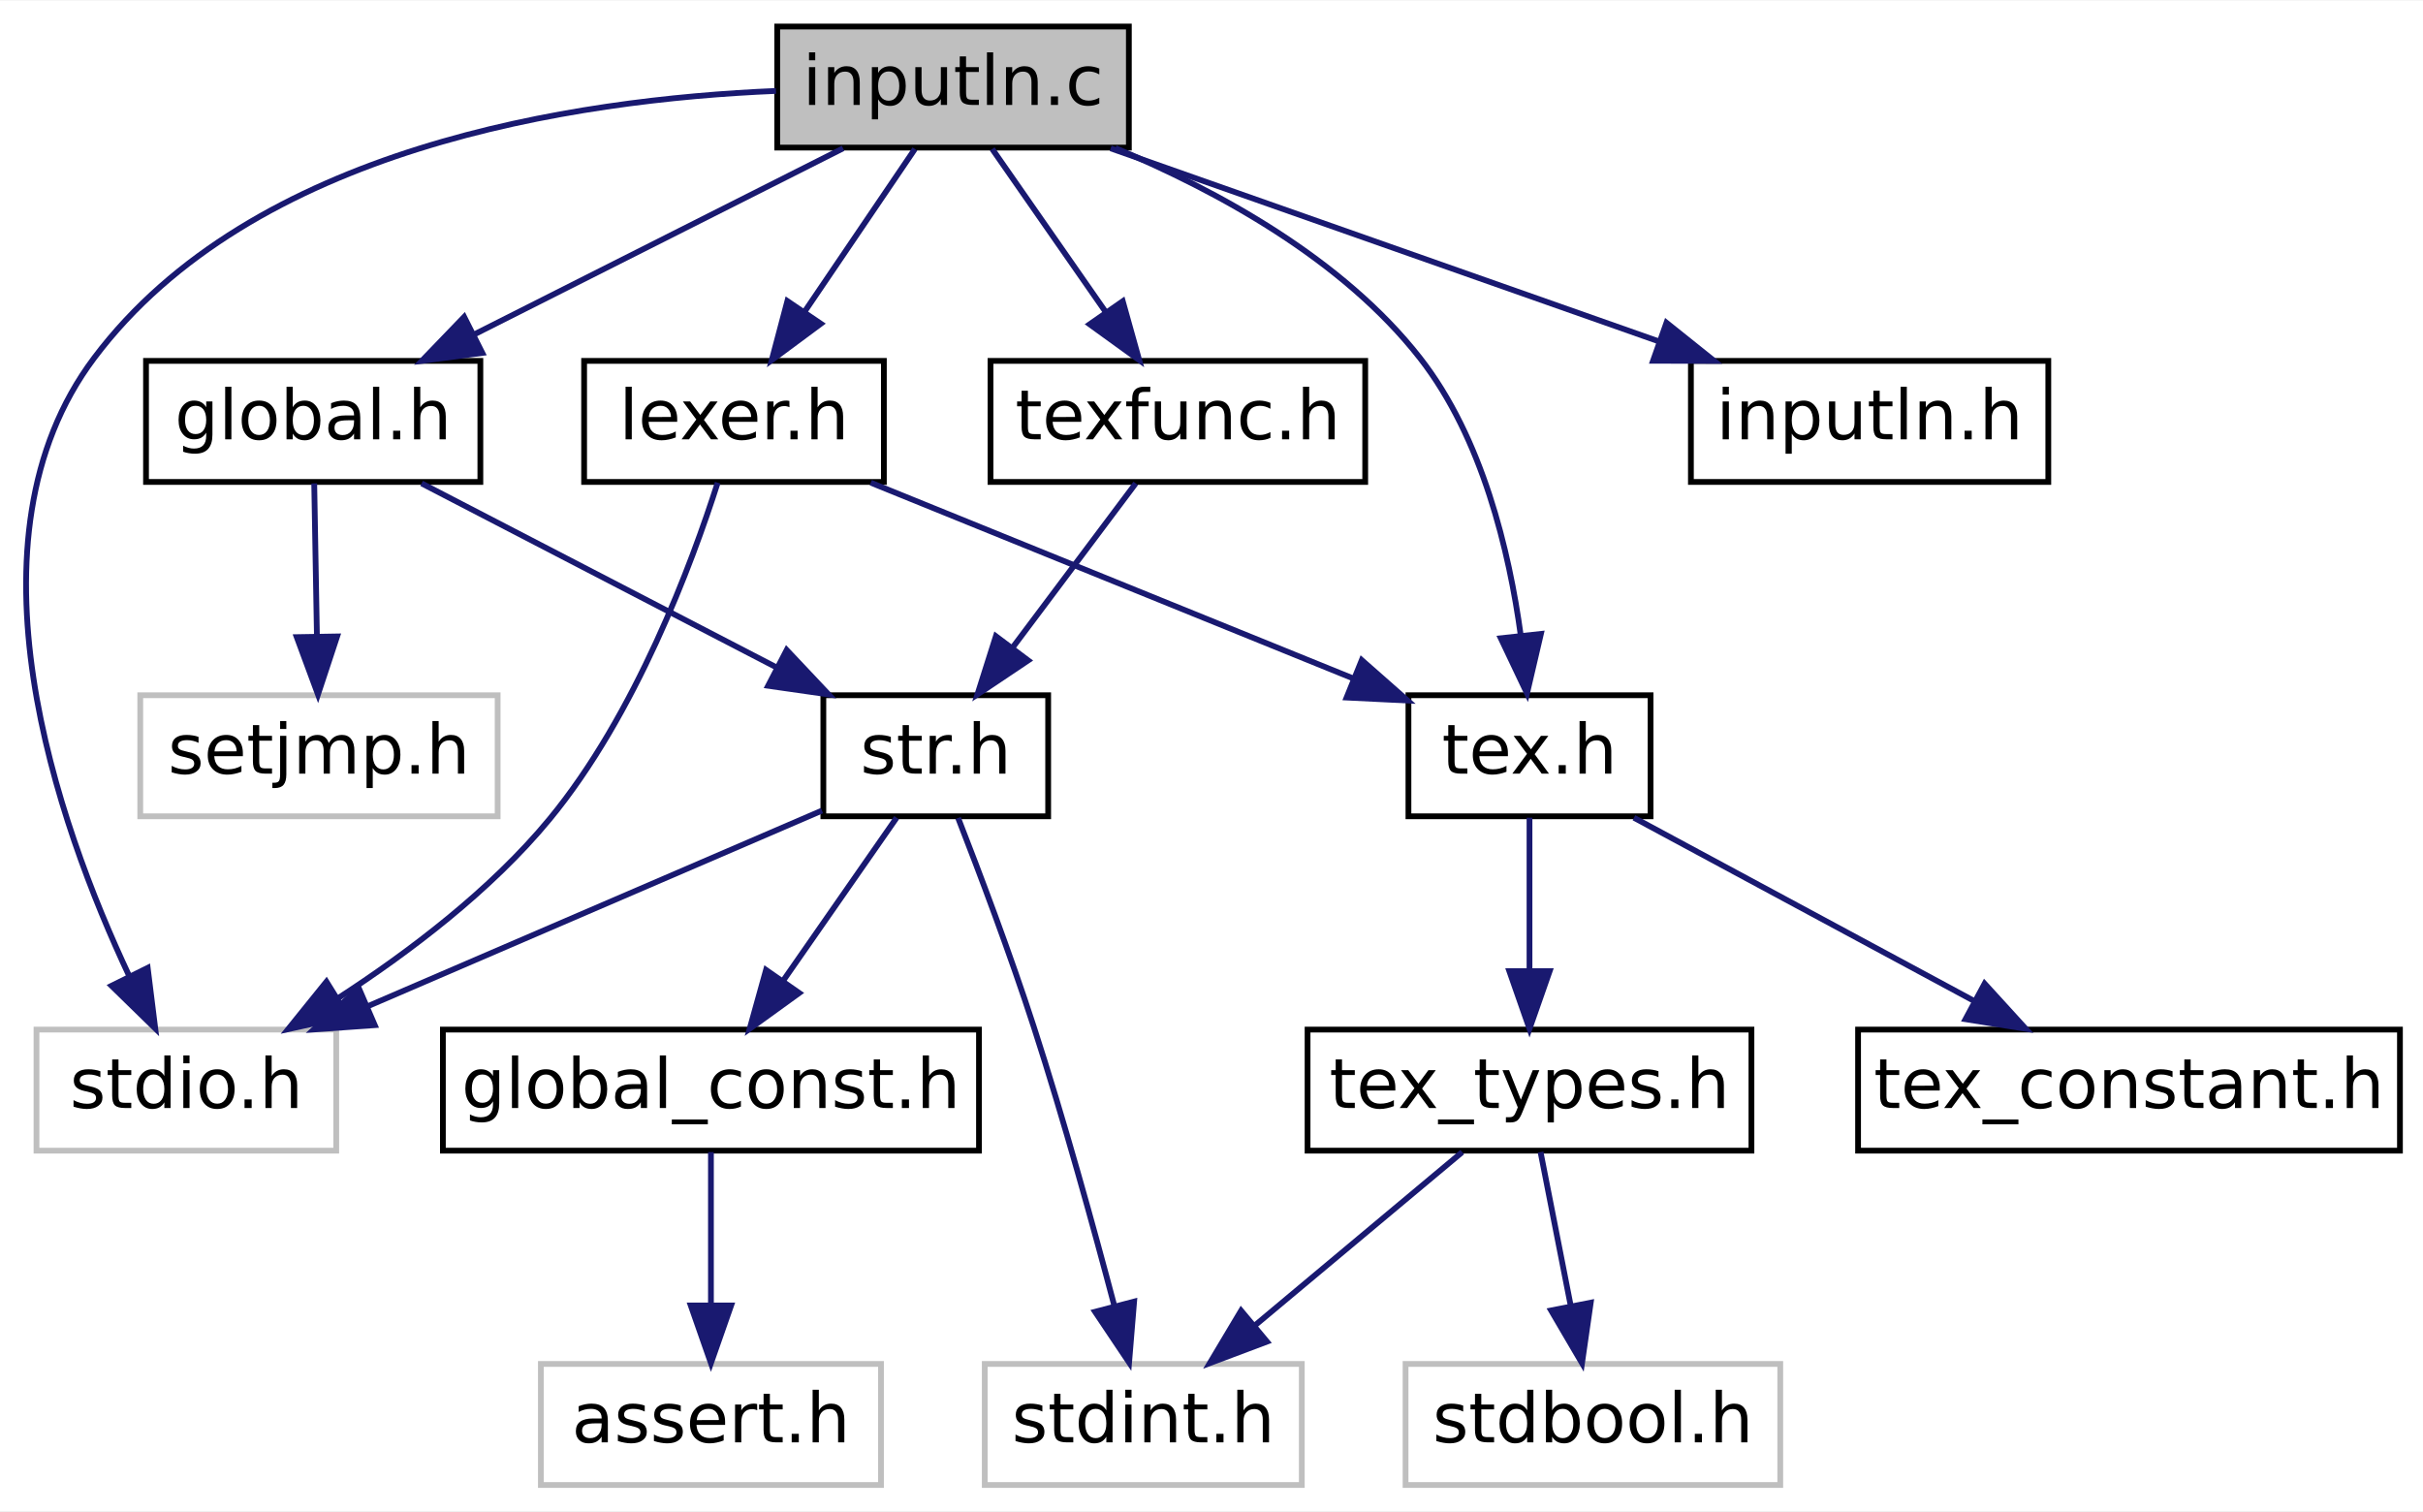
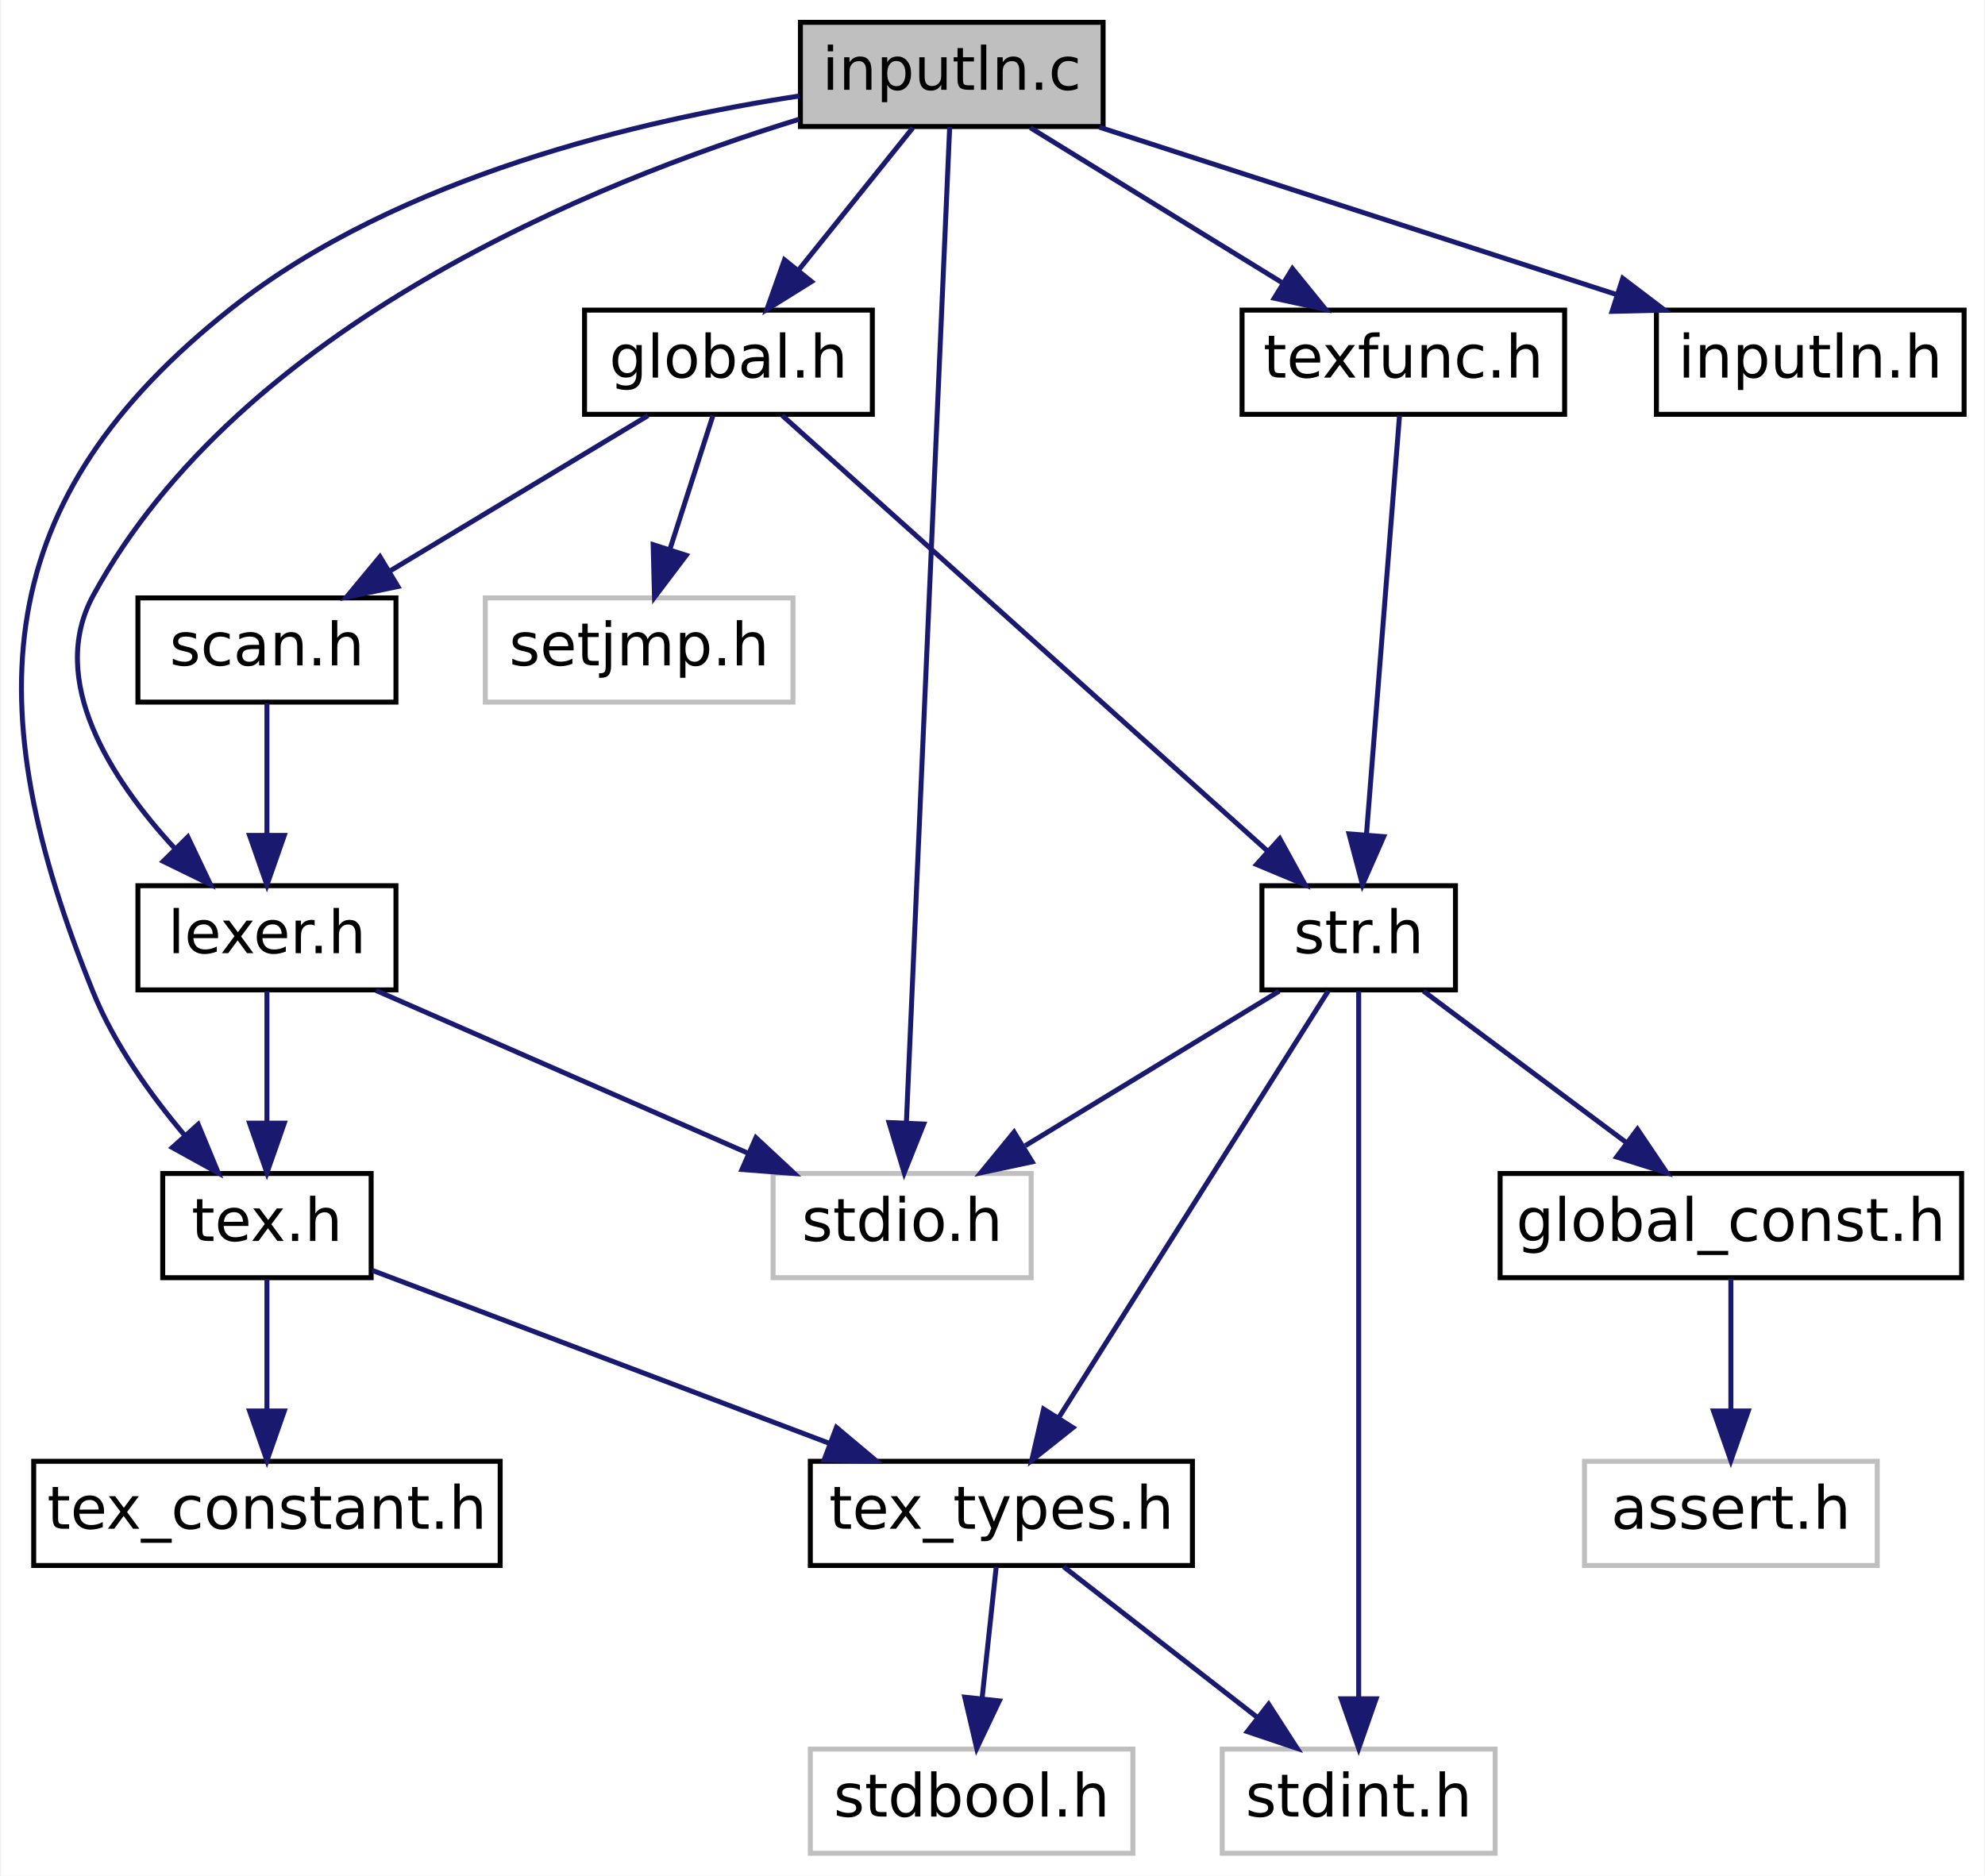
- <svg xmlns="http://www.w3.org/2000/svg" xmlns:xlink="http://www.w3.org/1999/xlink" width="420pt" height="262pt" viewBox="0.00 0.00 420.33 262.00">
-   <g id="graph0" class="graph" transform="scale(1 1) rotate(0) translate(4 258)">
-     <polygon fill="white" stroke="transparent" points="-4,4 -4,-258 416.33,-258 416.33,4 -4,4" />
+ <svg xmlns="http://www.w3.org/2000/svg" xmlns:xlink="http://www.w3.org/1999/xlink" width="400pt" height="378pt" viewBox="0.00 0.00 399.58 378.00">
+   <g id="graph0" class="graph" transform="scale(1 1) rotate(0) translate(4 374)">
+     <polygon fill="white" stroke="transparent" points="-4,4 -4,-374 395.58,-374 395.58,4 -4,4" />
    <g id="node1" class="node">
      <g id="a_node1">
        <a xlink:title=" ">
-           <polygon fill="#bfbfbf" stroke="black" points="130.83,-232.5 130.83,-253.5 191.83,-253.5 191.83,-232.5 130.83,-232.5" />
-           <text text-anchor="middle" x="161.33" y="-239.9" font-family="DejaVuSans" font-size="12.00">inputln.c</text>
+           <polygon fill="#bfbfbf" stroke="black" points="157.08,-348.5 157.08,-369.5 218.08,-369.5 218.08,-348.5 157.08,-348.5" />
+           <text text-anchor="middle" x="187.58" y="-355.9" font-family="DejaVuSans" font-size="12.00">inputln.c</text>
        </a>
      </g>
    </g>
    <g id="node2" class="node">
      <g id="a_node2">
        <a xlink:title=" ">
-           <polygon fill="white" stroke="#bfbfbf" points="2.33,-58.5 2.33,-79.5 54.33,-79.5 54.33,-58.5 2.33,-58.5" />
-           <text text-anchor="middle" x="28.33" y="-65.9" font-family="DejaVuSans" font-size="12.00">stdio.h</text>
+           <polygon fill="white" stroke="#bfbfbf" points="151.58,-116.5 151.58,-137.5 203.58,-137.5 203.58,-116.5 151.58,-116.5" />
+           <text text-anchor="middle" x="177.58" y="-123.9" font-family="DejaVuSans" font-size="12.00">stdio.h</text>
        </a>
      </g>
    </g>
    <g id="edge1" class="edge">
-       <path fill="none" stroke="midnightblue" d="M130.61,-242.33C95.61,-240.86 39.73,-232.47 12.33,-196 -11.39,-164.42 5.92,-115.35 18.45,-88.72" />
-       <polygon fill="midnightblue" stroke="midnightblue" points="21.62,-90.21 22.93,-79.7 15.35,-87.1 21.62,-90.21" />
+       <path fill="none" stroke="midnightblue" d="M187.16,-348.41C185.66,-313.85 180.5,-195.24 178.44,-147.82" />
+       <polygon fill="midnightblue" stroke="midnightblue" points="181.93,-147.47 178,-137.63 174.94,-147.77 181.93,-147.47" />
    </g>
    <g id="node3" class="node">
      <g id="a_node3">
        <a xlink:href="tex_8h.html" target="_top" xlink:title=" ">
-           <polygon fill="white" stroke="black" points="240.33,-116.5 240.33,-137.5 282.33,-137.5 282.33,-116.5 240.33,-116.5" />
-           <text text-anchor="middle" x="261.33" y="-123.9" font-family="DejaVuSans" font-size="12.00">tex.h</text>
+           <polygon fill="white" stroke="black" points="28.58,-116.5 28.58,-137.5 70.58,-137.5 70.58,-116.5 28.58,-116.5" />
+           <text text-anchor="middle" x="49.58" y="-123.9" font-family="DejaVuSans" font-size="12.00">tex.h</text>
        </a>
      </g>
    </g>
    <g id="edge2" class="edge">
-       <path fill="none" stroke="midnightblue" d="M189.5,-232.41C207.1,-225.05 228.89,-213.2 242.33,-196 253.16,-182.15 257.82,-162.47 259.82,-147.84" />
-       <polygon fill="midnightblue" stroke="midnightblue" points="263.31,-148.14 260.9,-137.82 256.35,-147.39 263.31,-148.14" />
+       <path fill="none" stroke="midnightblue" d="M156.88,-354.66C125.32,-349.87 76.18,-338.49 42.58,-312 -6.57,-273.26 -8.94,-232 14.58,-174 18.84,-163.51 26.14,-153.33 32.97,-145.23" />
+       <polygon fill="midnightblue" stroke="midnightblue" points="35.73,-147.4 39.78,-137.61 30.51,-142.73 35.73,-147.4" />
    </g>
    <g id="node8" class="node">
      <g id="a_node8">
        <a xlink:href="global_8h.html" target="_top" xlink:title=" ">
-           <polygon fill="white" stroke="black" points="21.33,-174.5 21.33,-195.5 79.33,-195.5 79.33,-174.5 21.33,-174.5" />
-           <text text-anchor="middle" x="50.33" y="-181.9" font-family="DejaVuSans" font-size="12.00">global.h</text>
+           <polygon fill="white" stroke="black" points="113.58,-290.5 113.58,-311.5 171.58,-311.5 171.58,-290.5 113.58,-290.5" />
+           <text text-anchor="middle" x="142.58" y="-297.9" font-family="DejaVuSans" font-size="12.00">global.h</text>
        </a>
      </g>
    </g>
    <g id="edge7" class="edge">
-       <path fill="none" stroke="midnightblue" d="M142.25,-232.37C124.59,-223.46 98.13,-210.11 78.12,-200.02" />
-       <polygon fill="midnightblue" stroke="midnightblue" points="79.67,-196.88 69.17,-195.5 76.52,-203.13 79.67,-196.88" />
-     </g>
-     <g id="node13" class="node">
-       <g id="a_node13">
-         <a xlink:href="texfunc_8h.html" target="_top" xlink:title=" ">
-           <polygon fill="white" stroke="black" points="167.83,-174.5 167.83,-195.5 232.83,-195.5 232.83,-174.5 167.83,-174.5" />
-           <text text-anchor="middle" x="200.33" y="-181.9" font-family="DejaVuSans" font-size="12.00">texfunc.h</text>
-         </a>
-       </g>
-     </g>
-     <g id="edge14" class="edge">
-       <path fill="none" stroke="midnightblue" d="M168.13,-232.25C173.55,-224.46 181.3,-213.33 187.84,-203.94" />
-       <polygon fill="midnightblue" stroke="midnightblue" points="190.77,-205.85 193.62,-195.64 185.03,-201.85 190.77,-205.85" />
+       <path fill="none" stroke="midnightblue" d="M179.74,-348.25C173.42,-340.38 164.36,-329.1 156.77,-319.65" />
+       <polygon fill="midnightblue" stroke="midnightblue" points="159.32,-317.25 150.33,-311.64 153.87,-321.63 159.32,-317.25" />
    </g>
    <g id="node14" class="node">
      <g id="a_node14">
        <a xlink:href="lexer_8h.html" target="_top" xlink:title=" ">
-           <polygon fill="white" stroke="black" points="97.33,-174.5 97.33,-195.5 149.33,-195.5 149.33,-174.5 97.33,-174.5" />
-           <text text-anchor="middle" x="123.33" y="-181.9" font-family="DejaVuSans" font-size="12.00">lexer.h</text>
-         </a>
-       </g>
-     </g>
-     <g id="edge16" class="edge">
-       <path fill="none" stroke="midnightblue" d="M154.71,-232.25C149.43,-224.46 141.88,-213.33 135.51,-203.94" />
-       <polygon fill="midnightblue" stroke="midnightblue" points="138.39,-201.95 129.88,-195.64 132.59,-205.88 138.39,-201.95" />
+           <polygon fill="white" stroke="black" points="23.58,-174.5 23.58,-195.5 75.58,-195.5 75.58,-174.5 23.58,-174.5" />
+           <text text-anchor="middle" x="49.58" y="-181.9" font-family="DejaVuSans" font-size="12.00">lexer.h</text>
+         </a>
+       </g>
+     </g>
+     <g id="edge21" class="edge">
+       <path fill="none" stroke="midnightblue" d="M156.81,-349.96C115.61,-337.33 44.27,-308.46 14.58,-254 5.23,-236.85 18.19,-216.95 30.9,-203.13" />
+       <polygon fill="midnightblue" stroke="midnightblue" points="33.64,-205.33 38.19,-195.76 28.67,-200.41 33.64,-205.33" />
    </g>
    <g id="node15" class="node">
      <g id="a_node15">
+         <a xlink:href="texfunc_8h.html" target="_top" xlink:title=" ">
+           <polygon fill="white" stroke="black" points="246.08,-290.5 246.08,-311.5 311.08,-311.5 311.08,-290.5 246.08,-290.5" />
+           <text text-anchor="middle" x="278.58" y="-297.9" font-family="DejaVuSans" font-size="12.00">texfunc.h</text>
+         </a>
+       </g>
+     </g>
+     <g id="edge19" class="edge">
+       <path fill="none" stroke="midnightblue" d="M203.43,-348.25C217.39,-339.65 237.95,-327 254.04,-317.1" />
+       <polygon fill="midnightblue" stroke="midnightblue" points="256.23,-319.86 262.91,-311.64 252.56,-313.9 256.23,-319.86" />
+     </g>
+     <g id="node16" class="node">
+       <g id="a_node16">
        <a xlink:href="inputln_8h.html" target="_top" xlink:title=" ">
-           <polygon fill="white" stroke="black" points="289.33,-174.5 289.33,-195.5 351.33,-195.5 351.33,-174.5 289.33,-174.5" />
-           <text text-anchor="middle" x="320.33" y="-181.9" font-family="DejaVuSans" font-size="12.00">inputln.h</text>
-         </a>
-       </g>
-     </g>
-     <g id="edge19" class="edge">
-       <path fill="none" stroke="midnightblue" d="M188.67,-232.37C214.88,-223.14 254.63,-209.14 283.6,-198.94" />
-       <polygon fill="midnightblue" stroke="midnightblue" points="285.09,-202.12 293.36,-195.5 282.76,-195.52 285.09,-202.12" />
+           <polygon fill="white" stroke="black" points="329.58,-290.5 329.58,-311.5 391.58,-311.5 391.58,-290.5 329.58,-290.5" />
+           <text text-anchor="middle" x="360.58" y="-297.9" font-family="DejaVuSans" font-size="12.00">inputln.h</text>
+         </a>
+       </g>
+     </g>
+     <g id="edge22" class="edge">
+       <path fill="none" stroke="midnightblue" d="M217.32,-348.37C246.09,-339.06 289.85,-324.9 321.44,-314.67" />
+       <polygon fill="midnightblue" stroke="midnightblue" points="322.79,-317.91 331.23,-311.5 320.64,-311.25 322.79,-317.91" />
    </g>
    <g id="node4" class="node">
      <g id="a_node4">
        <a xlink:href="tex__types_8h.html" target="_top" xlink:title=" ">
-           <polygon fill="white" stroke="black" points="222.83,-58.5 222.83,-79.5 299.83,-79.5 299.83,-58.5 222.83,-58.5" />
-           <text text-anchor="middle" x="261.33" y="-65.9" font-family="DejaVuSans" font-size="12.00">tex_types.h</text>
+           <polygon fill="white" stroke="black" points="159.08,-58.5 159.08,-79.5 236.08,-79.5 236.08,-58.5 159.08,-58.5" />
+           <text text-anchor="middle" x="197.58" y="-65.9" font-family="DejaVuSans" font-size="12.00">tex_types.h</text>
        </a>
      </g>
    </g>
    <g id="edge3" class="edge">
-       <path fill="none" stroke="midnightblue" d="M261.33,-116.25C261.33,-108.94 261.33,-98.69 261.33,-89.7" />
-       <polygon fill="midnightblue" stroke="midnightblue" points="264.83,-89.64 261.33,-79.64 257.83,-89.64 264.83,-89.64" />
+       <path fill="none" stroke="midnightblue" d="M70.79,-117.98C94.81,-108.89 134.32,-93.94 162.86,-83.14" />
+       <polygon fill="midnightblue" stroke="midnightblue" points="164.34,-86.32 172.45,-79.51 161.86,-79.77 164.34,-86.32" />
    </g>
    <g id="node7" class="node">
      <g id="a_node7">
        <a xlink:href="tex__constant_8h.html" target="_top" xlink:title=" ">
-           <polygon fill="white" stroke="black" points="318.33,-58.5 318.33,-79.5 412.33,-79.5 412.33,-58.5 318.33,-58.5" />
-           <text text-anchor="middle" x="365.33" y="-65.9" font-family="DejaVuSans" font-size="12.00">tex_constant.h</text>
+           <polygon fill="white" stroke="black" points="2.58,-58.5 2.58,-79.5 96.58,-79.5 96.58,-58.5 2.58,-58.5" />
+           <text text-anchor="middle" x="49.58" y="-65.9" font-family="DejaVuSans" font-size="12.00">tex_constant.h</text>
        </a>
      </g>
    </g>
    <g id="edge6" class="edge">
-       <path fill="none" stroke="midnightblue" d="M279.45,-116.25C295.78,-107.45 320,-94.41 338.57,-84.41" />
-       <polygon fill="midnightblue" stroke="midnightblue" points="340.28,-87.47 347.42,-79.64 336.96,-81.3 340.28,-87.47" />
+       <path fill="none" stroke="midnightblue" d="M49.58,-116.25C49.58,-108.94 49.58,-98.69 49.58,-89.7" />
+       <polygon fill="midnightblue" stroke="midnightblue" points="53.08,-89.64 49.58,-79.64 46.08,-89.64 53.08,-89.64" />
    </g>
    <g id="node5" class="node">
      <g id="a_node5">
        <a xlink:title=" ">
-           <polygon fill="white" stroke="#bfbfbf" points="239.83,-0.5 239.83,-21.5 304.83,-21.5 304.83,-0.5 239.83,-0.5" />
-           <text text-anchor="middle" x="272.33" y="-7.9" font-family="DejaVuSans" font-size="12.00">stdbool.h</text>
+           <polygon fill="white" stroke="#bfbfbf" points="159.08,-0.5 159.08,-21.5 224.08,-21.5 224.08,-0.5 159.08,-0.5" />
+           <text text-anchor="middle" x="191.58" y="-7.9" font-family="DejaVuSans" font-size="12.00">stdbool.h</text>
        </a>
      </g>
    </g>
    <g id="edge4" class="edge">
-       <path fill="none" stroke="midnightblue" d="M263.25,-58.25C264.68,-50.94 266.7,-40.69 268.46,-31.7" />
-       <polygon fill="midnightblue" stroke="midnightblue" points="271.95,-32.13 270.44,-21.64 265.08,-30.78 271.95,-32.13" />
+       <path fill="none" stroke="midnightblue" d="M196.54,-58.25C195.75,-50.94 194.66,-40.69 193.69,-31.7" />
+       <polygon fill="midnightblue" stroke="midnightblue" points="197.16,-31.21 192.61,-21.64 190.2,-31.96 197.16,-31.21" />
    </g>
    <g id="node6" class="node">
      <g id="a_node6">
        <a xlink:title=" ">
-           <polygon fill="white" stroke="#bfbfbf" points="166.83,-0.5 166.83,-21.5 221.83,-21.5 221.83,-0.5 166.83,-0.5" />
-           <text text-anchor="middle" x="194.33" y="-7.9" font-family="DejaVuSans" font-size="12.00">stdint.h</text>
+           <polygon fill="white" stroke="#bfbfbf" points="242.08,-0.5 242.08,-21.5 297.08,-21.5 297.08,-0.5 242.08,-0.5" />
+           <text text-anchor="middle" x="269.58" y="-7.9" font-family="DejaVuSans" font-size="12.00">stdint.h</text>
        </a>
      </g>
    </g>
    <g id="edge5" class="edge">
-       <path fill="none" stroke="midnightblue" d="M249.66,-58.25C239.77,-49.97 225.37,-37.94 213.74,-28.22" />
-       <polygon fill="midnightblue" stroke="midnightblue" points="215.79,-25.37 205.87,-21.64 211.3,-30.74 215.79,-25.37" />
+       <path fill="none" stroke="midnightblue" d="M210.12,-58.25C220.86,-49.89 236.53,-37.71 249.09,-27.94" />
+       <polygon fill="midnightblue" stroke="midnightblue" points="251.44,-30.54 257.18,-21.64 247.14,-25.02 251.44,-30.54" />
    </g>
    <g id="node9" class="node">
      <g id="a_node9">
        <a xlink:title=" ">
-           <polygon fill="white" stroke="#bfbfbf" points="20.33,-116.5 20.33,-137.5 82.33,-137.5 82.33,-116.5 20.33,-116.5" />
-           <text text-anchor="middle" x="51.33" y="-123.9" font-family="DejaVuSans" font-size="12.00">setjmp.h</text>
+           <polygon fill="white" stroke="#bfbfbf" points="93.58,-232.5 93.58,-253.5 155.58,-253.5 155.58,-232.5 93.58,-232.5" />
+           <text text-anchor="middle" x="124.58" y="-239.9" font-family="DejaVuSans" font-size="12.00">setjmp.h</text>
        </a>
      </g>
    </g>
    <g id="edge8" class="edge">
-       <path fill="none" stroke="midnightblue" d="M50.51,-174.25C50.64,-166.94 50.82,-156.69 50.98,-147.7" />
-       <polygon fill="midnightblue" stroke="midnightblue" points="54.48,-147.7 51.16,-137.64 47.48,-147.58 54.48,-147.7" />
+       <path fill="none" stroke="midnightblue" d="M139.45,-290.25C137.07,-282.86 133.73,-272.47 130.82,-263.41" />
+       <polygon fill="midnightblue" stroke="midnightblue" points="134.07,-262.09 127.68,-253.64 127.41,-264.23 134.07,-262.09" />
    </g>
    <g id="node10" class="node">
      <g id="a_node10">
        <a xlink:href="str_8h.html" target="_top" xlink:title=" ">
-           <polygon fill="white" stroke="black" points="138.83,-116.5 138.83,-137.5 177.83,-137.5 177.83,-116.5 138.83,-116.5" />
-           <text text-anchor="middle" x="158.33" y="-123.9" font-family="DejaVuSans" font-size="12.00">str.h</text>
+           <polygon fill="white" stroke="black" points="250.08,-174.5 250.08,-195.5 289.08,-195.5 289.08,-174.5 250.08,-174.5" />
+           <text text-anchor="middle" x="269.58" y="-181.9" font-family="DejaVuSans" font-size="12.00">str.h</text>
        </a>
      </g>
    </g>
    <g id="edge9" class="edge">
-       <path fill="none" stroke="midnightblue" d="M69.14,-174.25C86.18,-165.41 111.49,-152.29 130.8,-142.28" />
-       <polygon fill="midnightblue" stroke="midnightblue" points="132.47,-145.35 139.74,-137.64 129.25,-139.14 132.47,-145.35" />
+       <path fill="none" stroke="midnightblue" d="M153.41,-290.28C175.15,-270.76 224.34,-226.61 251.21,-202.49" />
+       <polygon fill="midnightblue" stroke="midnightblue" points="253.68,-204.98 258.78,-195.69 249,-199.77 253.68,-204.98" />
+     </g>
+     <g id="node13" class="node">
+       <g id="a_node13">
+         <a xlink:href="scan_8h.html" target="_top" xlink:title=" ">
+           <polygon fill="white" stroke="black" points="23.58,-232.5 23.58,-253.5 75.58,-253.5 75.58,-232.5 23.58,-232.5" />
+           <text text-anchor="middle" x="49.58" y="-239.9" font-family="DejaVuSans" font-size="12.00">scan.h</text>
+         </a>
+       </g>
+     </g>
+     <g id="edge15" class="edge">
+       <path fill="none" stroke="midnightblue" d="M126.38,-290.25C111.98,-281.57 90.71,-268.76 74.2,-258.82" />
+       <polygon fill="midnightblue" stroke="midnightblue" points="75.97,-255.8 65.59,-253.64 72.36,-261.8 75.97,-255.8" />
    </g>
    <g id="edge10" class="edge">
-       <path fill="none" stroke="midnightblue" d="M138.59,-117.49C117.64,-108.47 84.26,-94.09 59.7,-83.51" />
-       <polygon fill="midnightblue" stroke="midnightblue" points="61.01,-80.27 50.44,-79.52 58.24,-86.7 61.01,-80.27" />
+       <path fill="none" stroke="midnightblue" d="M253.56,-174.25C239.44,-165.65 218.65,-153 202.39,-143.1" />
+       <polygon fill="midnightblue" stroke="midnightblue" points="203.78,-139.85 193.42,-137.64 200.14,-145.83 203.78,-139.85" />
+     </g>
+     <g id="edge14" class="edge">
+       <path fill="none" stroke="midnightblue" d="M263.44,-174.28C251.43,-155.27 224.66,-112.88 209.2,-88.4" />
+       <polygon fill="midnightblue" stroke="midnightblue" points="212,-86.28 203.7,-79.69 206.09,-90.02 212,-86.28" />
    </g>
    <g id="edge11" class="edge">
-       <path fill="none" stroke="midnightblue" d="M162.21,-116.21C165.82,-106.95 171.24,-92.64 175.33,-80 180.58,-63.81 185.72,-45.17 189.33,-31.51" />
-       <polygon fill="midnightblue" stroke="midnightblue" points="192.74,-32.32 191.87,-21.76 185.97,-30.55 192.74,-32.32" />
+       <path fill="none" stroke="midnightblue" d="M269.58,-174.26C269.58,-146.82 269.58,-68.51 269.58,-31.64" />
+       <polygon fill="midnightblue" stroke="midnightblue" points="273.08,-31.63 269.58,-21.63 266.08,-31.63 273.08,-31.63" />
    </g>
    <g id="node11" class="node">
      <g id="a_node11">
        <a xlink:href="global__const_8h.html" target="_top" xlink:title=" ">
-           <polygon fill="white" stroke="black" points="72.83,-58.5 72.83,-79.5 165.83,-79.5 165.83,-58.5 72.83,-58.5" />
-           <text text-anchor="middle" x="119.33" y="-65.9" font-family="DejaVuSans" font-size="12.00">global_const.h</text>
+           <polygon fill="white" stroke="black" points="298.08,-116.5 298.08,-137.5 391.08,-137.5 391.08,-116.5 298.08,-116.5" />
+           <text text-anchor="middle" x="344.58" y="-123.9" font-family="DejaVuSans" font-size="12.00">global_const.h</text>
        </a>
      </g>
    </g>
    <g id="edge12" class="edge">
-       <path fill="none" stroke="midnightblue" d="M151.54,-116.25C146.11,-108.46 138.37,-97.33 131.83,-87.94" />
-       <polygon fill="midnightblue" stroke="midnightblue" points="134.64,-85.85 126.05,-79.64 128.89,-89.85 134.64,-85.85" />
+       <path fill="none" stroke="midnightblue" d="M282.65,-174.25C293.94,-165.81 310.47,-153.47 323.61,-143.66" />
+       <polygon fill="midnightblue" stroke="midnightblue" points="325.75,-146.43 331.67,-137.64 321.56,-140.82 325.75,-146.43" />
    </g>
    <g id="node12" class="node">
      <g id="a_node12">
        <a xlink:title=" ">
-           <polygon fill="white" stroke="#bfbfbf" points="89.83,-0.5 89.83,-21.5 148.83,-21.5 148.83,-0.5 89.83,-0.5" />
-           <text text-anchor="middle" x="119.33" y="-7.9" font-family="DejaVuSans" font-size="12.00">assert.h</text>
+           <polygon fill="white" stroke="#bfbfbf" points="315.08,-58.5 315.08,-79.5 374.08,-79.5 374.08,-58.5 315.08,-58.5" />
+           <text text-anchor="middle" x="344.58" y="-65.9" font-family="DejaVuSans" font-size="12.00">assert.h</text>
        </a>
      </g>
    </g>
    <g id="edge13" class="edge">
-       <path fill="none" stroke="midnightblue" d="M119.33,-58.25C119.33,-50.94 119.33,-40.69 119.33,-31.7" />
-       <polygon fill="midnightblue" stroke="midnightblue" points="122.83,-31.64 119.33,-21.64 115.83,-31.64 122.83,-31.64" />
-     </g>
-     <g id="edge15" class="edge">
-       <path fill="none" stroke="midnightblue" d="M193.02,-174.25C187.11,-166.38 178.66,-155.1 171.57,-145.65" />
-       <polygon fill="midnightblue" stroke="midnightblue" points="174.36,-143.54 165.56,-137.64 168.76,-147.74 174.36,-143.54" />
+       <path fill="none" stroke="midnightblue" d="M344.58,-116.25C344.58,-108.94 344.58,-98.69 344.58,-89.7" />
+       <polygon fill="midnightblue" stroke="midnightblue" points="348.08,-89.64 344.58,-79.64 341.08,-89.64 348.08,-89.64" />
+     </g>
+     <g id="edge16" class="edge">
+       <path fill="none" stroke="midnightblue" d="M49.58,-232.25C49.58,-224.94 49.58,-214.69 49.58,-205.7" />
+       <polygon fill="midnightblue" stroke="midnightblue" points="53.08,-205.64 49.58,-195.64 46.08,-205.64 53.08,-205.64" />
    </g>
    <g id="edge17" class="edge">
-       <path fill="none" stroke="midnightblue" d="M120.5,-174.37C116.03,-160.37 106.28,-134.11 91.33,-116 81.14,-103.64 66.91,-92.89 54.56,-84.89" />
-       <polygon fill="midnightblue" stroke="midnightblue" points="56.32,-81.86 45.98,-79.57 52.63,-87.81 56.32,-81.86" />
+       <path fill="none" stroke="midnightblue" d="M71.59,-174.37C92.22,-165.34 123.3,-151.75 146.47,-141.61" />
+       <polygon fill="midnightblue" stroke="midnightblue" points="148.11,-144.72 155.86,-137.5 145.3,-138.3 148.11,-144.72" />
    </g>
    <g id="edge18" class="edge">
-       <path fill="none" stroke="midnightblue" d="M147.06,-174.37C170.19,-164.99 205.47,-150.67 230.71,-140.43" />
-       <polygon fill="midnightblue" stroke="midnightblue" points="232.23,-143.59 240.18,-136.58 229.6,-137.1 232.23,-143.59" />
+       <path fill="none" stroke="midnightblue" d="M49.58,-174.25C49.58,-166.94 49.58,-156.69 49.58,-147.7" />
+       <polygon fill="midnightblue" stroke="midnightblue" points="53.08,-147.64 49.58,-137.64 46.08,-147.64 53.08,-147.64" />
+     </g>
+     <g id="edge20" class="edge">
+       <path fill="none" stroke="midnightblue" d="M277.81,-290.28C276.34,-271.6 273.08,-230.37 271.14,-205.72" />
+       <polygon fill="midnightblue" stroke="midnightblue" points="274.62,-205.39 270.35,-195.69 267.64,-205.94 274.62,-205.39" />
    </g>
  </g>
</svg>
